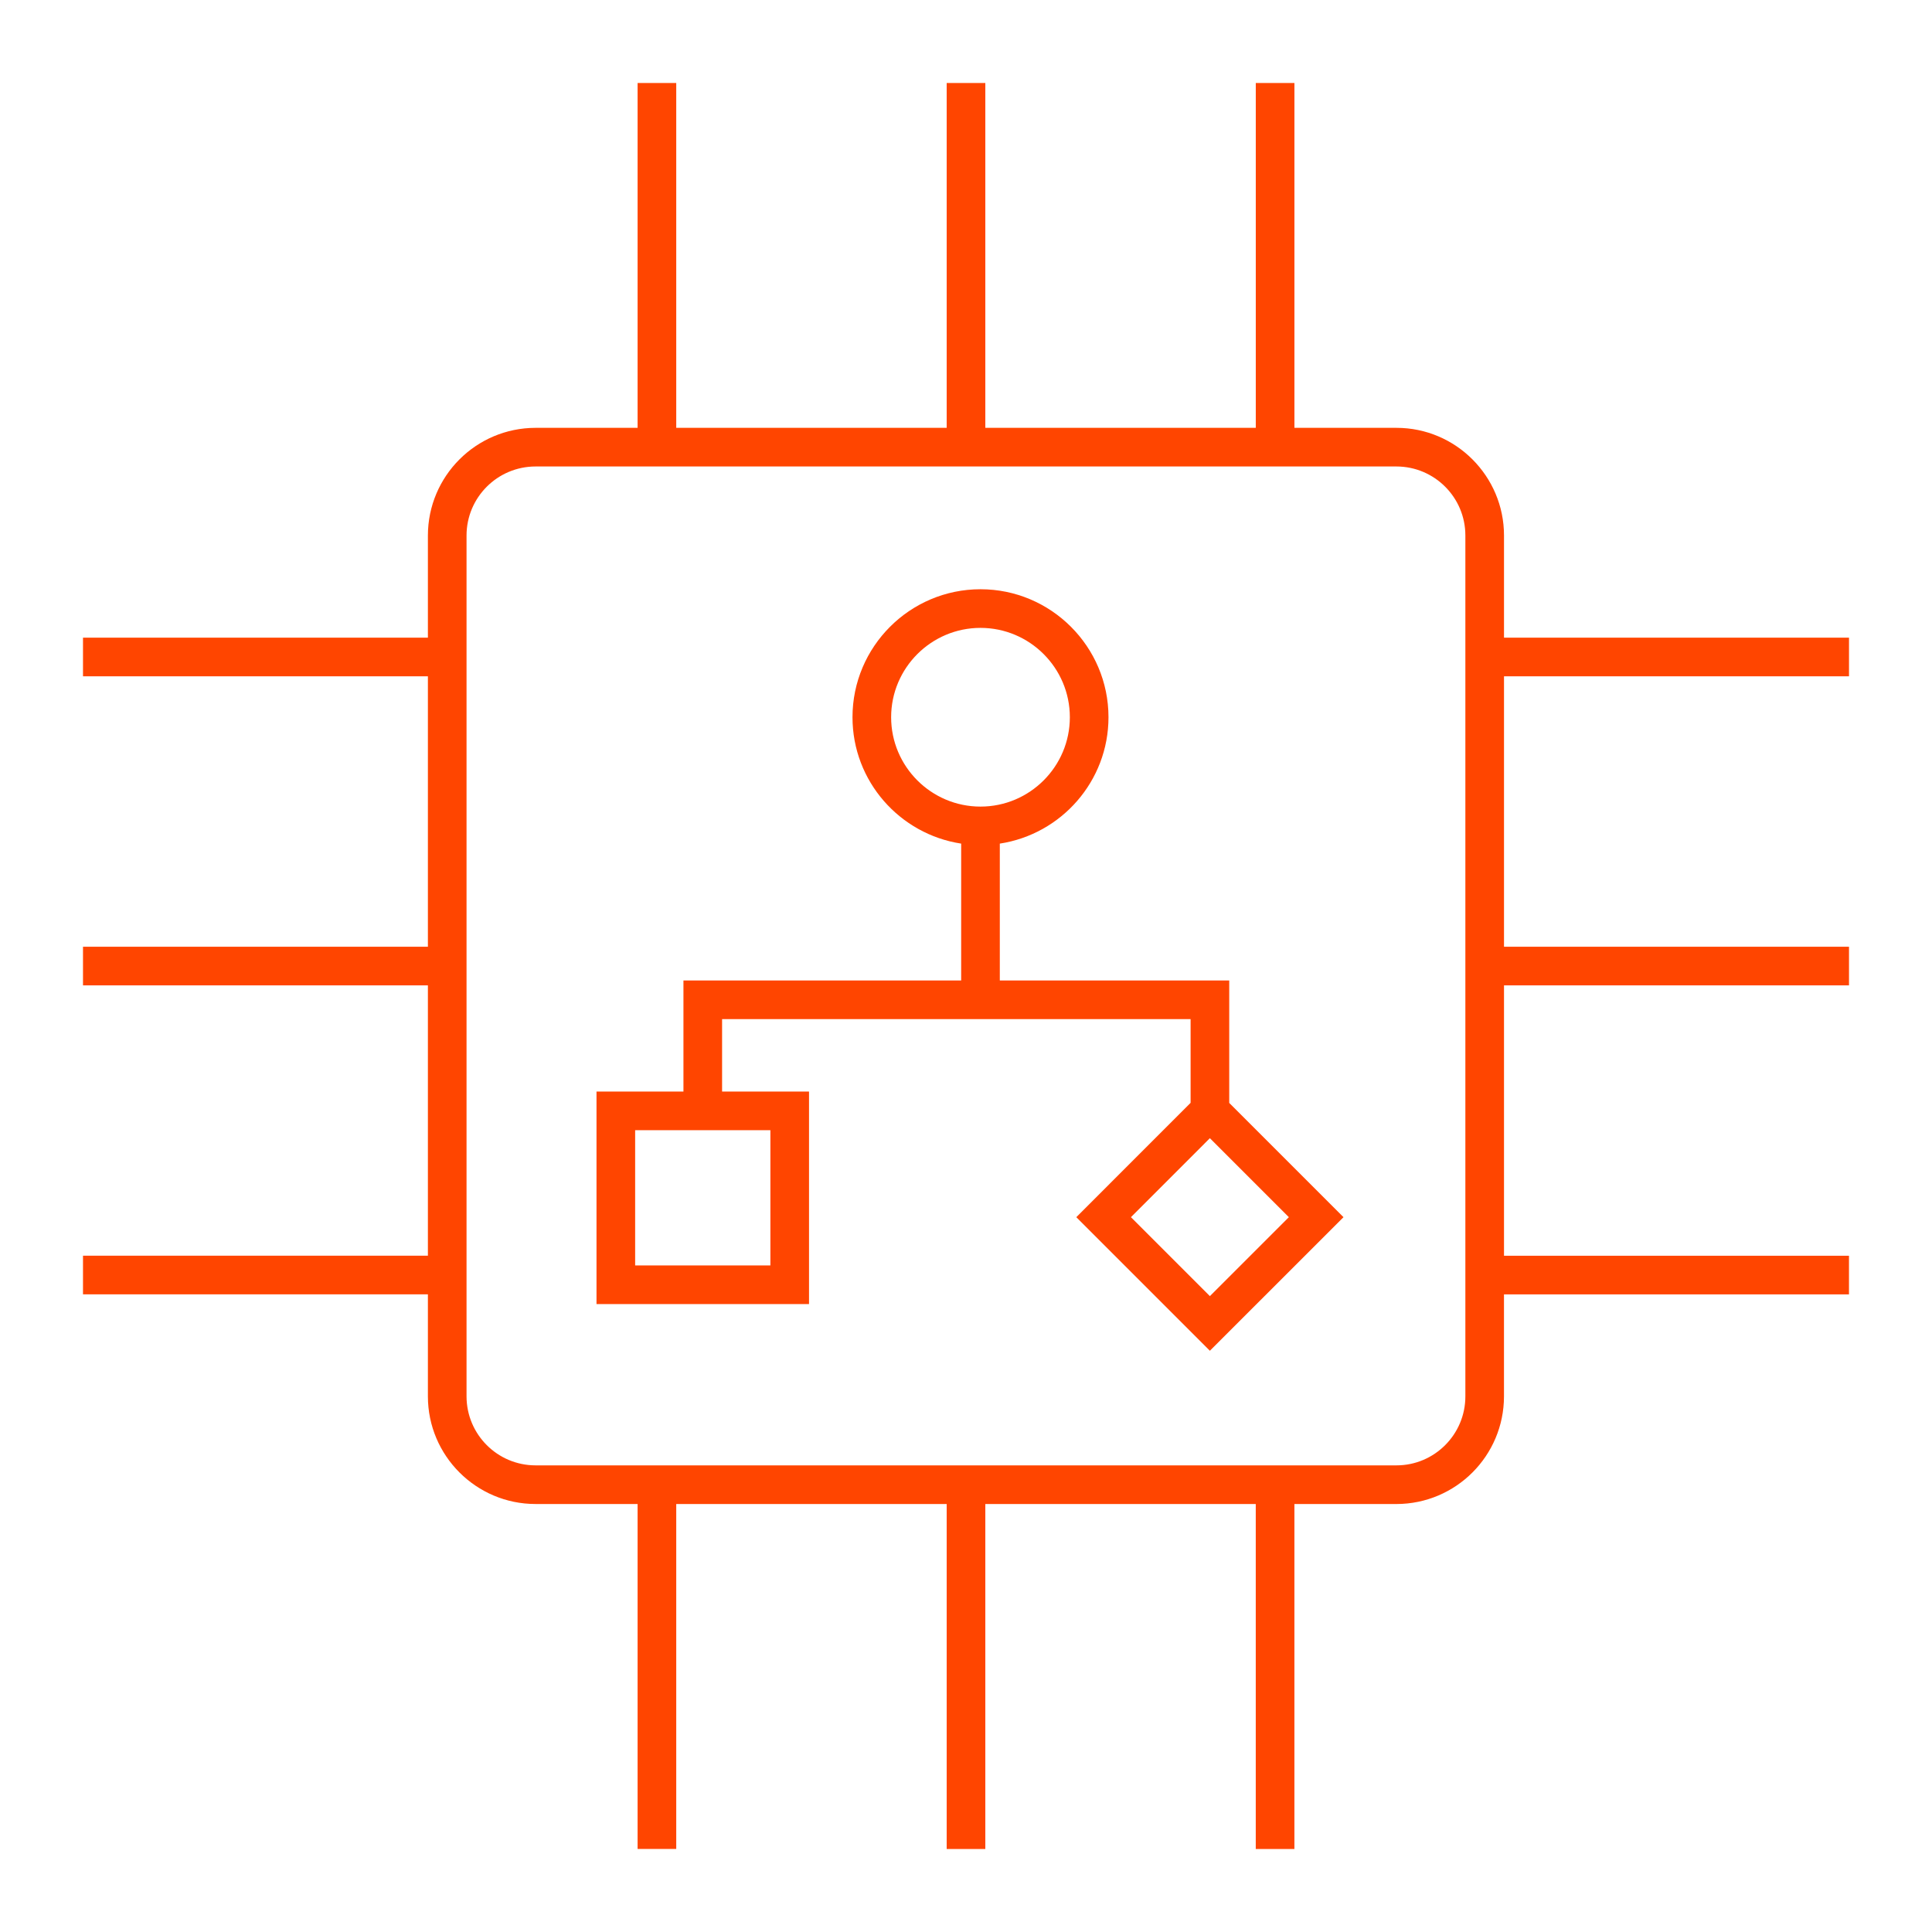
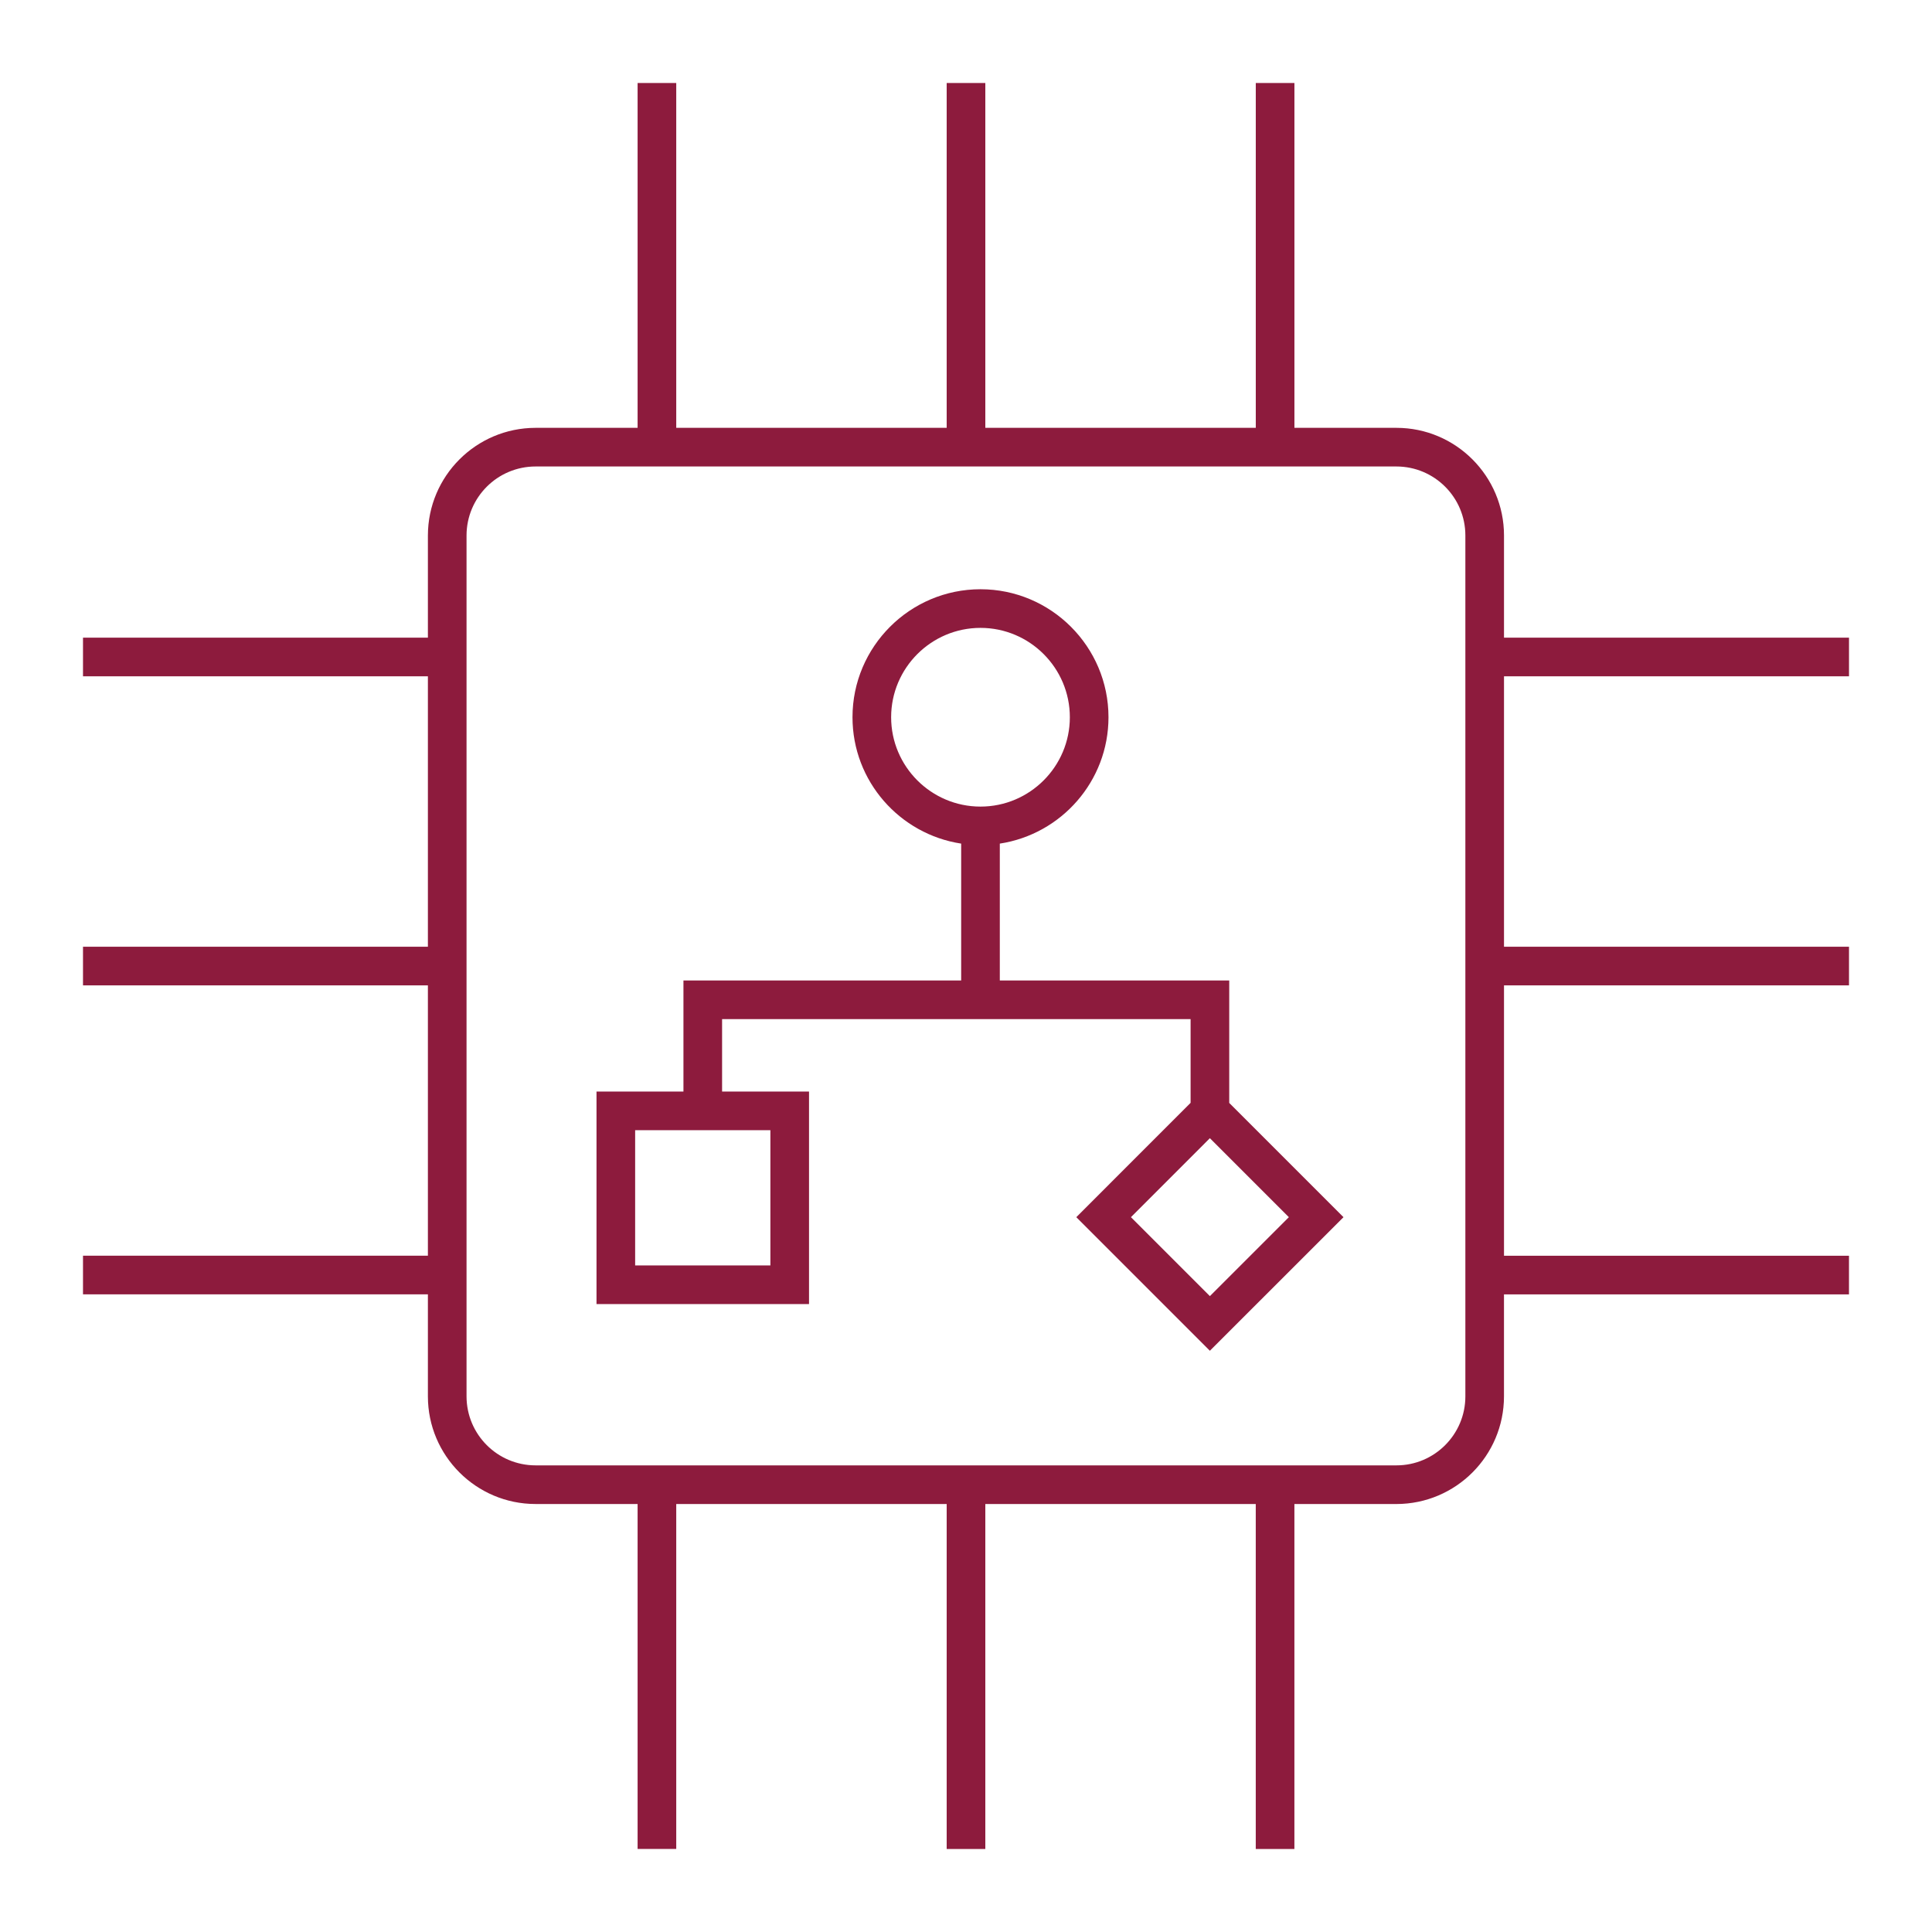
<svg xmlns="http://www.w3.org/2000/svg" width="100" height="100">
  <rect width="100%" height="100%" fill="none" />
  <g class="currentLayer">
-     <path d="M95.704 35.004v-2H77.847v-5.287c0-3.072-2.497-5.572-5.565-5.572h-5.283V4.297h-2v17.848H51V4.297h-2v17.848H35.002V4.297h-2v17.848h-5.283a5.578 5.578 0 00-5.571 5.572v5.287H4.296v2h17.852v13.998H4.296v2h17.852v13.994H4.296v2h17.852v5.281c0 3.071 2.5 5.57 5.571 5.57h5.283v17.855h2V77.848H49v17.855h2V77.848h13.998v17.855h2V77.848h5.283a5.574 5.574 0 005.565-5.57v-5.281h17.857v-2H77.847V51.002h17.857v-2H77.847V35.004h17.857zM75.847 72.277c0 1.969-1.6 3.57-3.565 3.57H27.719a3.575 3.575 0 01-3.571-3.57v-44.56a3.575 3.575 0 013.571-3.572h44.563a3.572 3.572 0 013.565 3.572v44.56z" fill="#ff4500" />
-     <path d="M63.625 50.75H51.75v-7.085c3.179-.485 5.625-3.229 5.625-6.541 0-3.653-2.973-6.625-6.625-6.625s-6.625 2.972-6.625 6.625c0 3.312 2.446 6.057 5.625 6.541v7.085H35.375v5.749h-4.5v11h11v-11h-4.5V52.75h24.25v4.333l-5.916 5.918 6.914 6.914 6.916-6.914-5.914-5.914V50.75zm-23.75 14.749h-7v-7h7v7zm6.25-28.375c0-2.55 2.075-4.625 4.625-4.625s4.625 2.075 4.625 4.625-2.075 4.625-4.625 4.625-4.625-2.075-4.625-4.625zm16.498 29.963l-4.086-4.086 4.086-4.088 4.088 4.088-4.088 4.086z" fill="#ff4500" />
+     <path d="M95.704 35.004v-2H77.847v-5.287c0-3.072-2.497-5.572-5.565-5.572h-5.283V4.297h-2v17.848H51V4.297h-2v17.848H35.002V4.297h-2v17.848h-5.283a5.578 5.578 0 00-5.571 5.572v5.287H4.296v2h17.852v13.998H4.296v2h17.852v13.994H4.296v2h17.852v5.281c0 3.071 2.5 5.57 5.571 5.57h5.283v17.855h2V77.848H49v17.855h2V77.848h13.998v17.855h2V77.848h5.283a5.574 5.574 0 005.565-5.57v-5.281h17.857v-2H77.847V51.002h17.857v-2H77.847V35.004h17.857zM75.847 72.277c0 1.969-1.6 3.57-3.565 3.57H27.719a3.575 3.575 0 01-3.571-3.57v-44.56a3.575 3.575 0 013.571-3.572h44.563a3.572 3.572 0 013.565 3.572v44.56z" fill="#8d1b3d" />
+     <path d="M63.625 50.75H51.75v-7.085c3.179-.485 5.625-3.229 5.625-6.541 0-3.653-2.973-6.625-6.625-6.625s-6.625 2.972-6.625 6.625c0 3.312 2.446 6.057 5.625 6.541v7.085H35.375v5.749h-4.5v11h11v-11h-4.5V52.75h24.25v4.333l-5.916 5.918 6.914 6.914 6.916-6.914-5.914-5.914V50.75zm-23.75 14.749h-7v-7h7v7zm6.25-28.375c0-2.55 2.075-4.625 4.625-4.625s4.625 2.075 4.625 4.625-2.075 4.625-4.625 4.625-4.625-2.075-4.625-4.625zm16.498 29.963l-4.086-4.086 4.086-4.088 4.088 4.088-4.088 4.086z" fill="#8d1b3d" />
  </g>
</svg>
